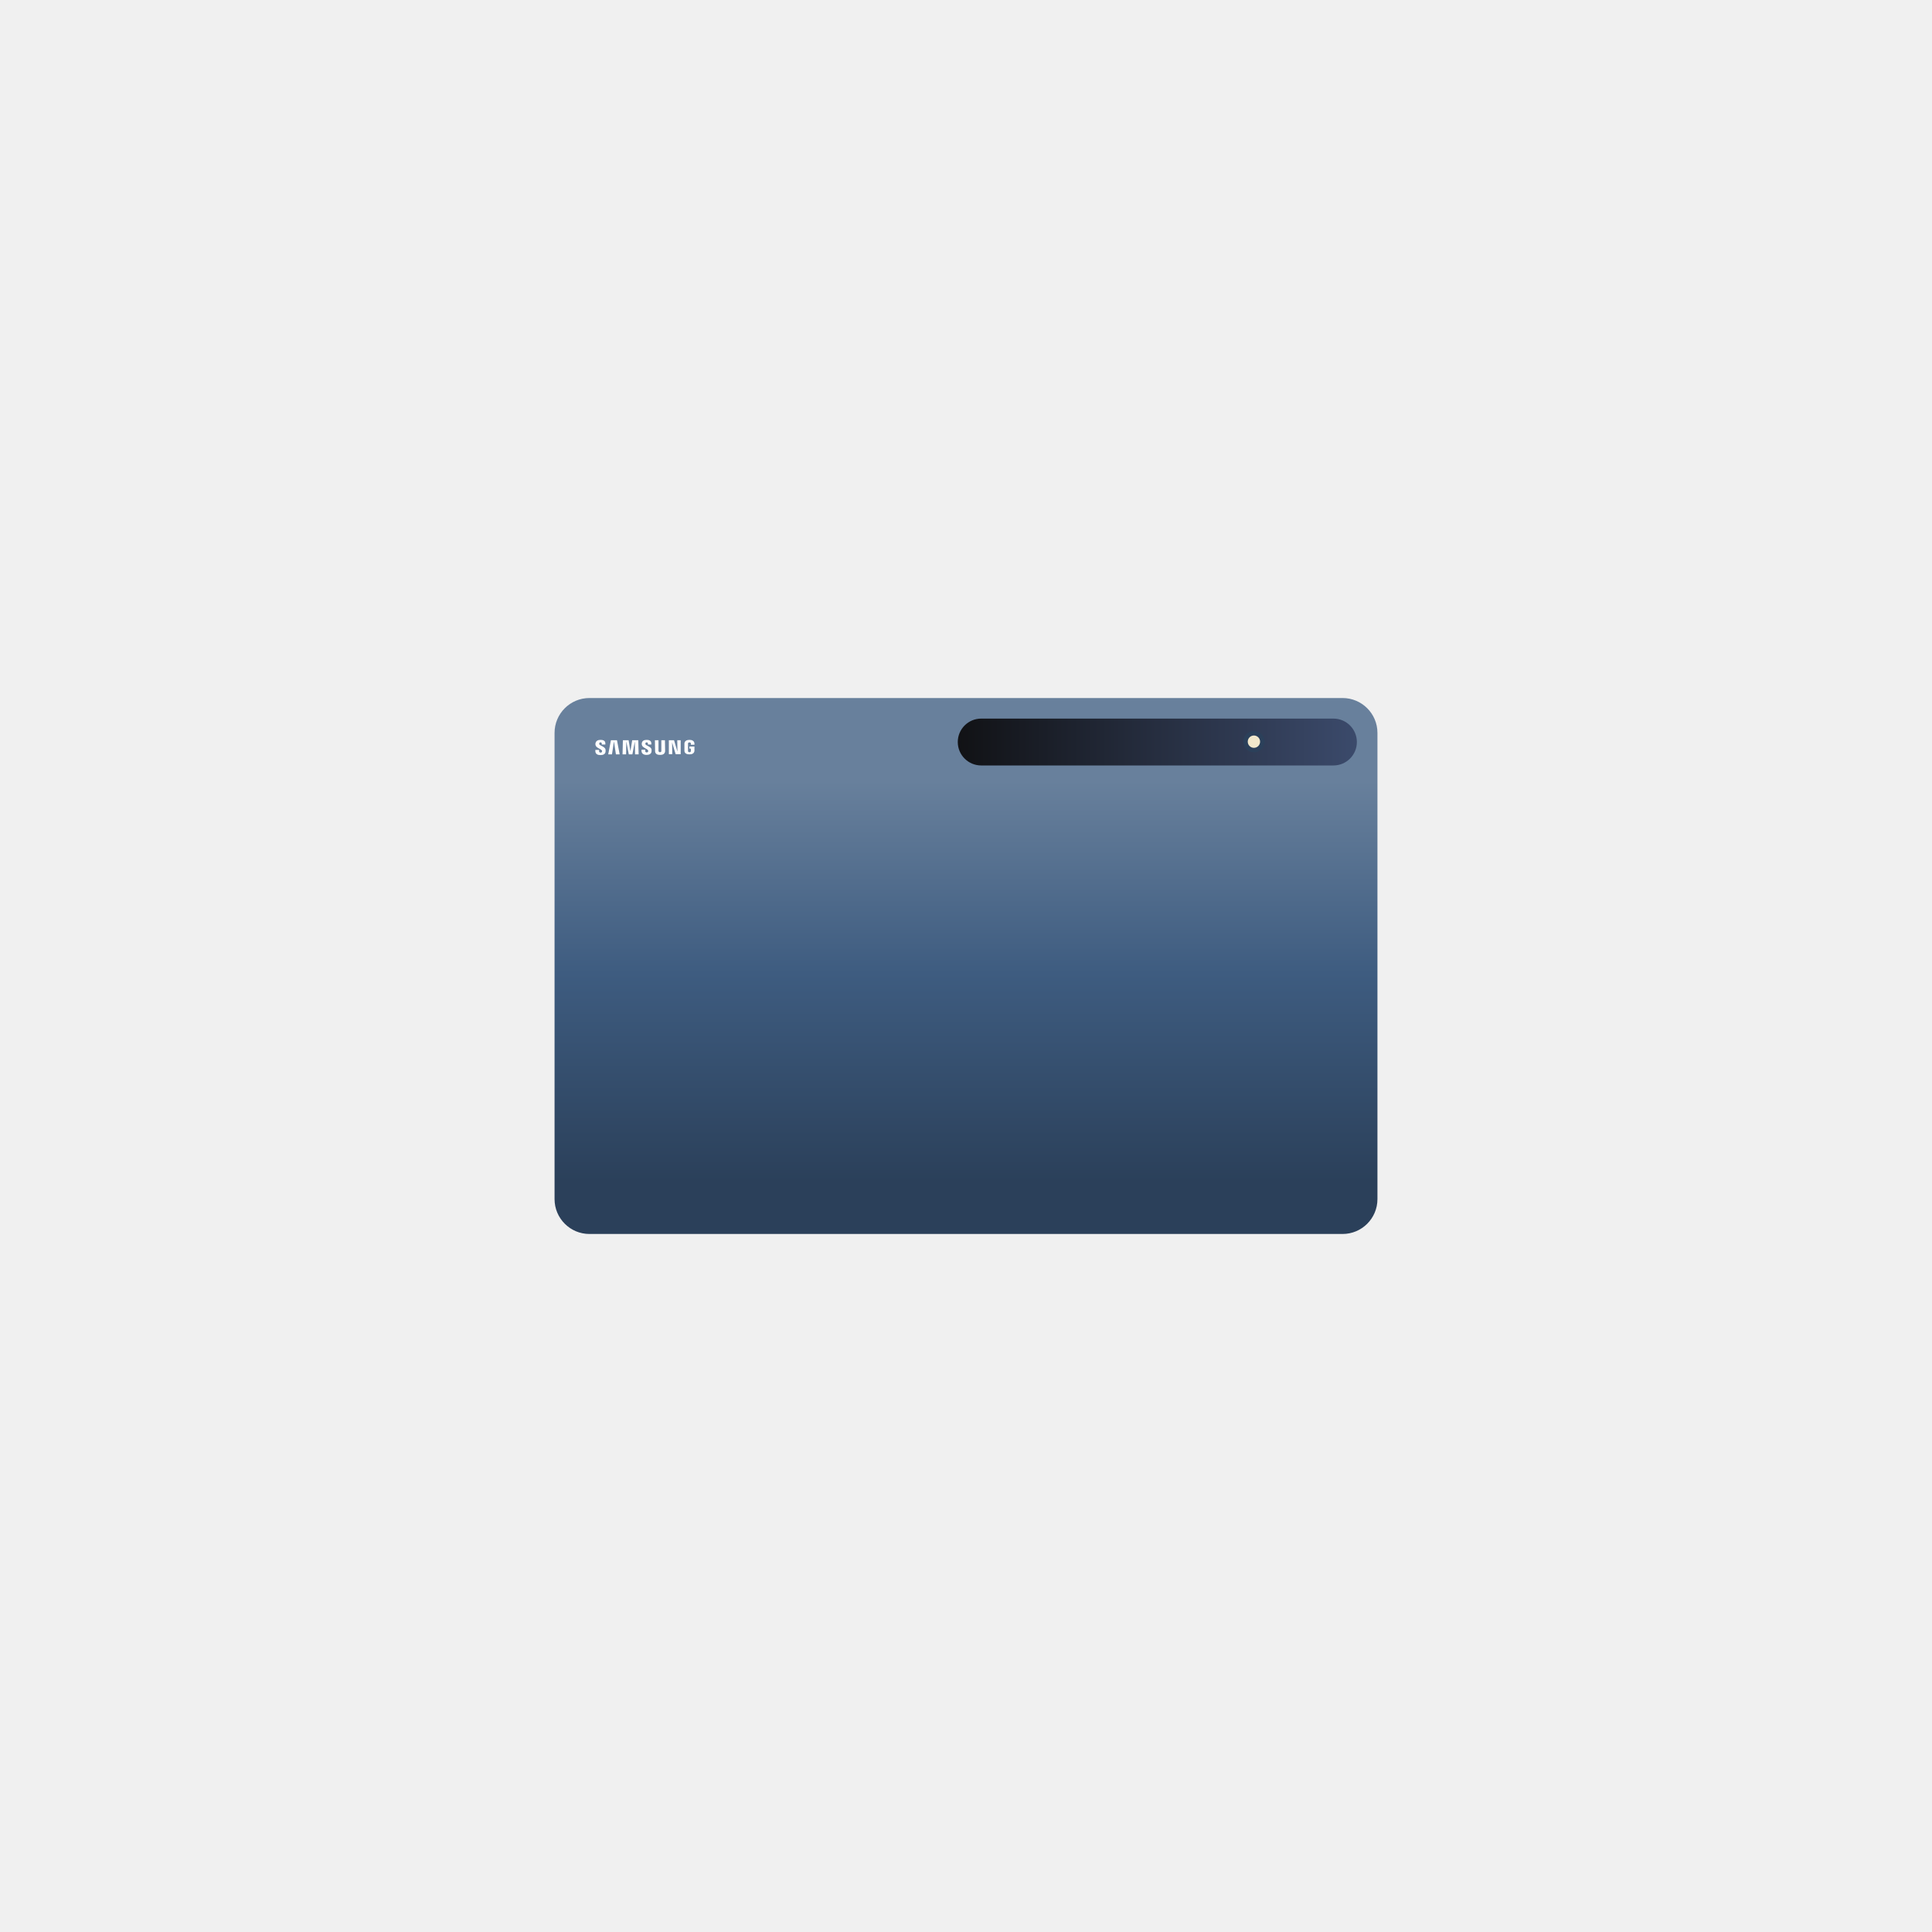
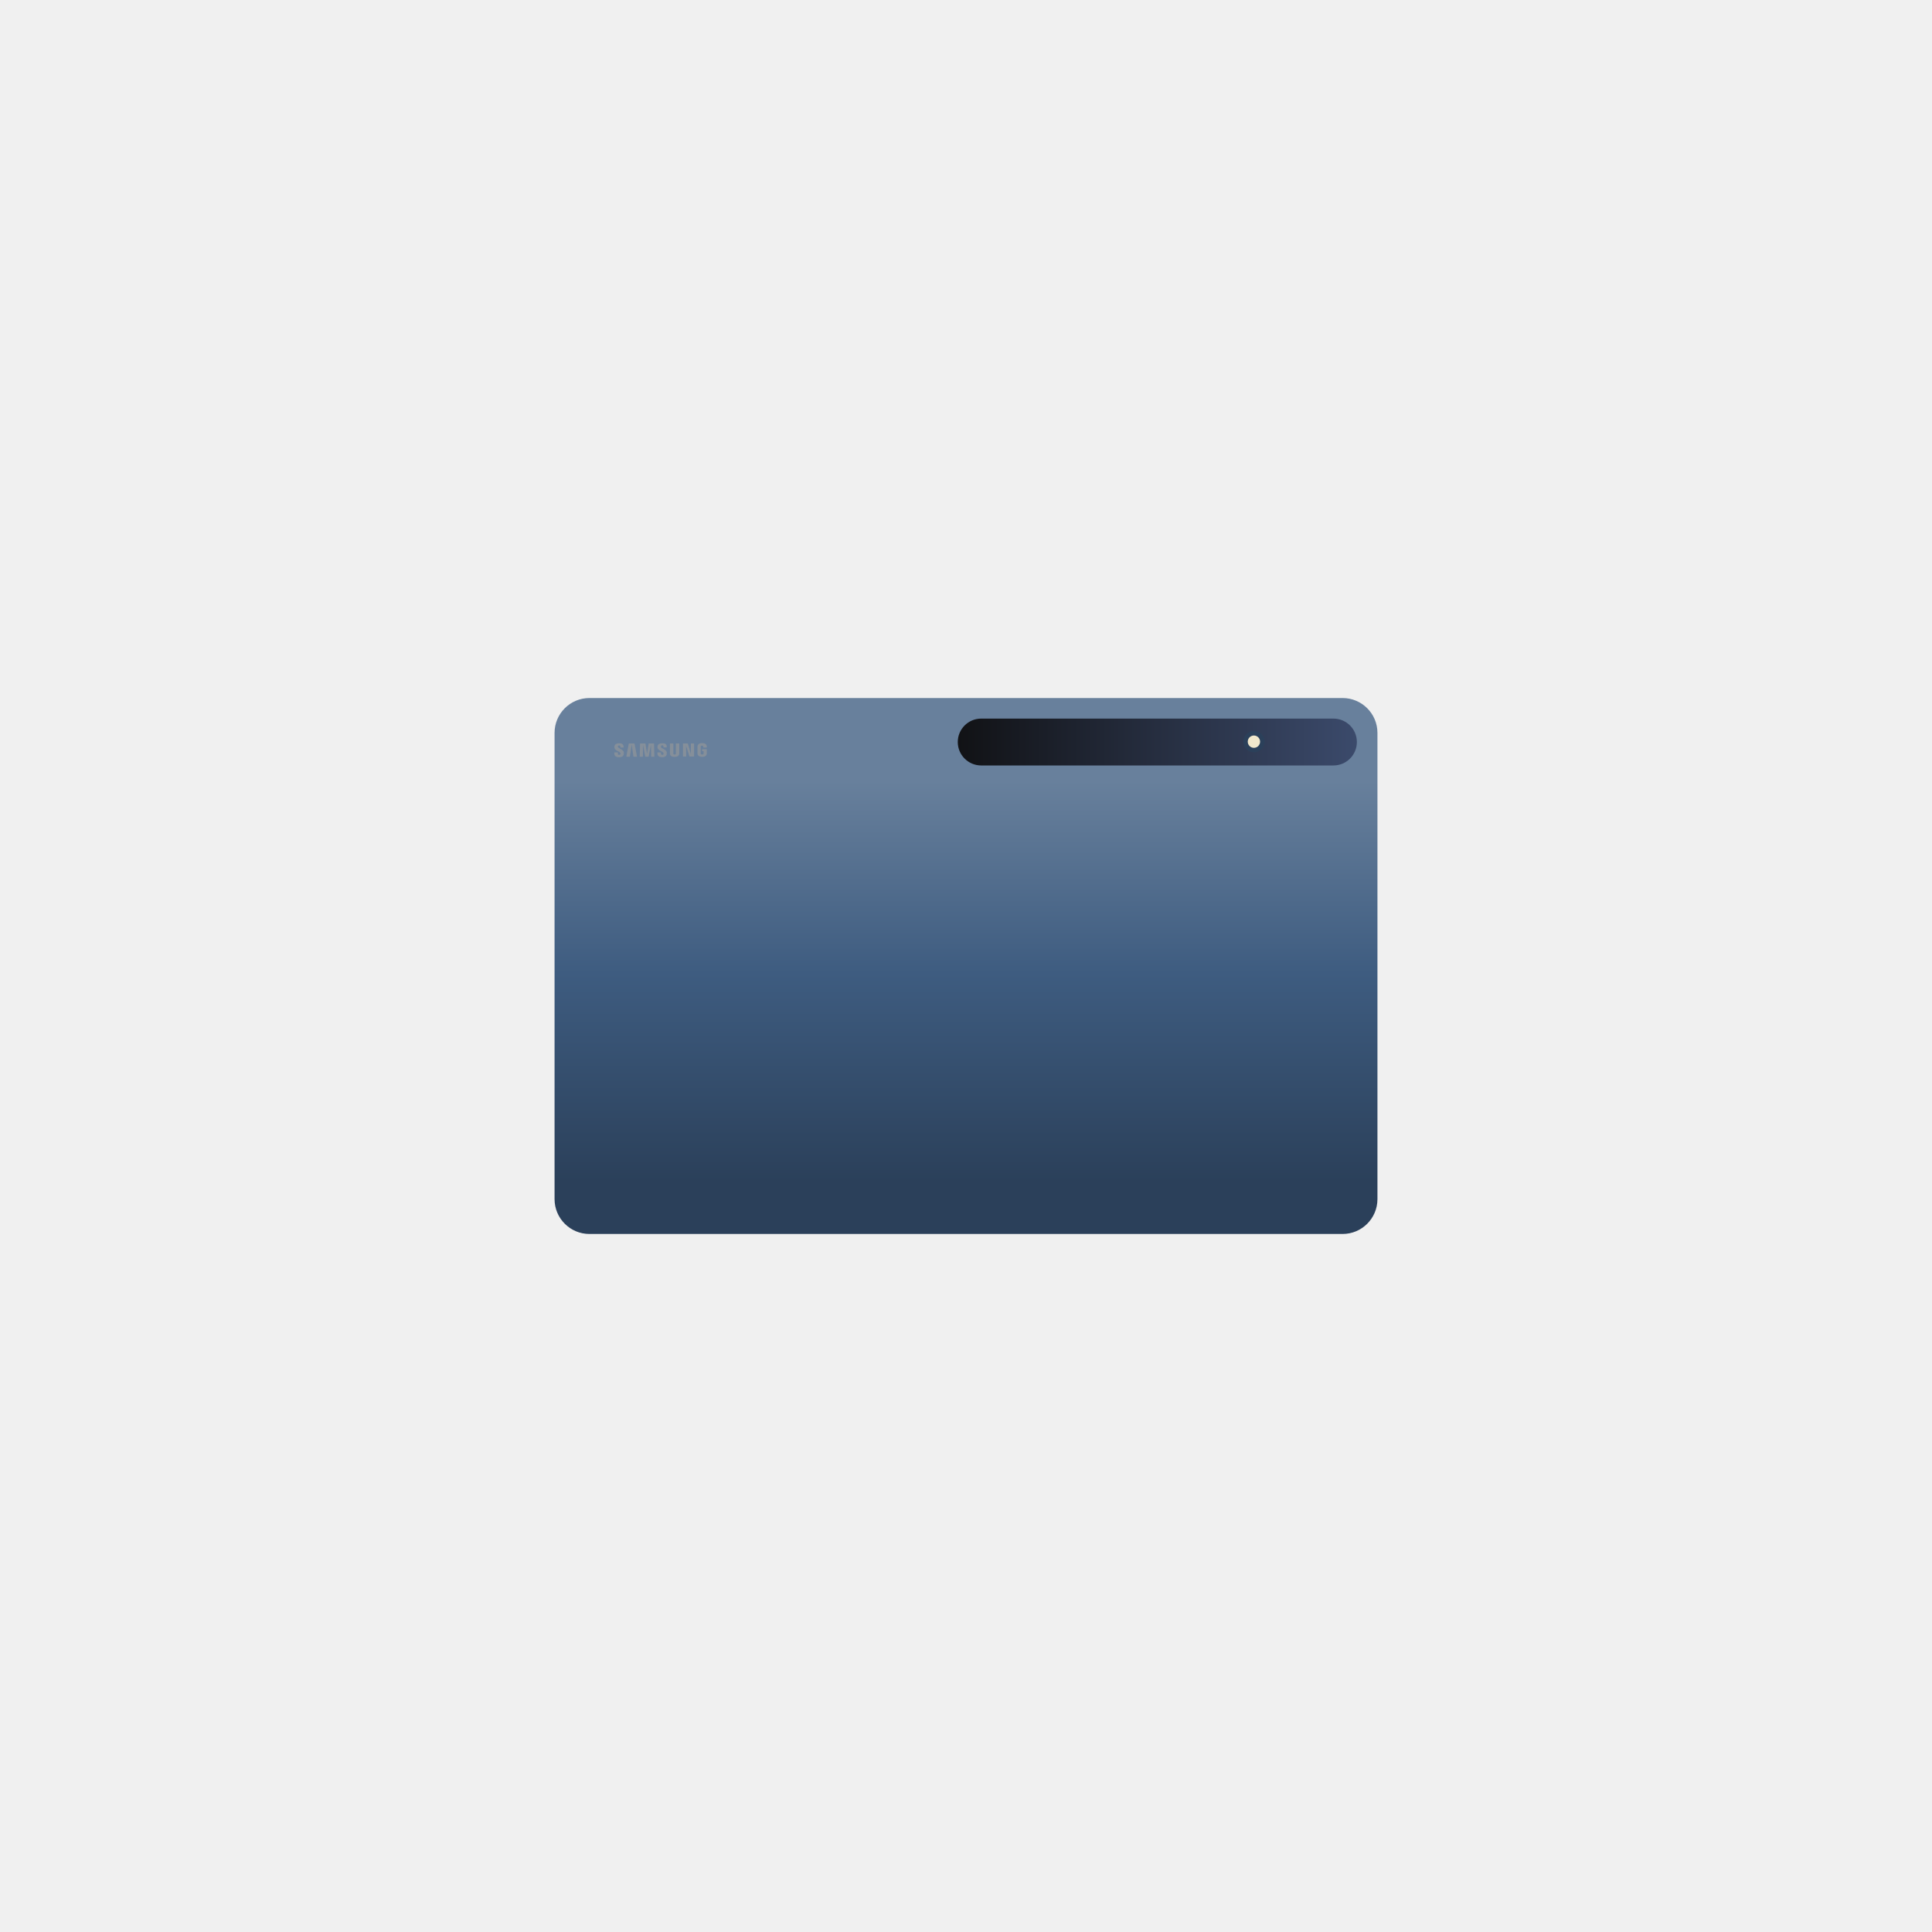
<svg xmlns="http://www.w3.org/2000/svg" width="108" height="108" viewBox="0 0 108 108">
  <defs>
    <linearGradient id="g1" gradientUnits="userSpaceOnUse" x1="54" y1="43.65" x2="54" y2="66.03">
      <stop offset="0" stop-color="#68809c" />
      <stop offset="0.48" stop-color="#3e5c80" />
      <stop offset="1" stop-color="#2b405a" />
    </linearGradient>
    <clipPath id="c2">
      <path d="M32.95,39.02H75.05A1.95,1.95 0 0 1 77,40.97V67.03A1.95,1.95 0 0 1 75.05,68.98H32.95A1.95,1.95 0 0 1 31,67.03V40.97A1.95,1.95 0 0 1 32.95,39.02Z" />
    </clipPath>
    <linearGradient id="g3" gradientUnits="userSpaceOnUse" x1="75.85" y1="40.17" x2="53.54" y2="40.17">
      <stop offset="0" stop-color="#3b4a6b" />
      <stop offset="1" stop-color="#111215" />
    </linearGradient>
  </defs>
  <path d="M32.95,39.02H75.05A1.95,1.95 0 0 1 77,40.97V67.03A1.95,1.95 0 0 1 75.05,68.98H32.95A1.95,1.95 0 0 1 31,67.03V40.97A1.95,1.95 0 0 1 32.95,39.02Z" fill="url(#g1)" />
  <g clip-path="url(#c2)">
    <path d="M54.85,40.17H74.54A1.31,1.31 0 0 1 75.85,41.48V41.48A1.31,1.31 0 0 1 74.54,42.79H54.85A1.31,1.31 0 0 1 53.54,41.48V41.48A1.31,1.31 0 0 1 54.85,40.17Z" fill="url(#g3)" />
    <path d="M69.5,41.46A0.59,0.59 0 1 1 70.69,41.46A0.59,0.59 0 1 1 69.5,41.46Z" fill="#2b405a" />
    <path d="M69.75,41.46A0.34,0.34 0 1 1 70.44,41.46A0.34,0.34 0 1 1 69.75,41.46Z" fill="#f1e8cc" />
-     <path d="m 38.54,41.73 l 0,0.12 l 0.08,0 l 0,0.11 c 0,0.01 0,0.02 0,0.03 c 0,0.02 -0.02,0.06 -0.08,0.06 c -0.06,0 -0.08,-0.04 -0.08,-0.06 c 0,-0.01 0,-0.02 0,-0.03 l 0,-0.36 c 0,-0.01 0,-0.03 0,-0.04 c 0,-0.02 0.02,-0.06 0.08,-0.06 c 0.06,0 0.08,0.04 0.08,0.06 c 0,0.01 0,0.03 0,0.03 L 38.62,41.63 l 0.2,0 l 0,-0.03 c 0,0 0,-0.03 0,-0.05 C 38.8,41.41 38.68,41.36 38.54,41.36 c -0.14,0 -0.26,0.05 -0.28,0.19 c 0,0.01 0,0.04 0,0.05 l 0,0.33 c 0,0.01 0,0.03 0,0.05 c 0.01,0.14 0.14,0.19 0.28,0.19 c 0.14,0 0.26,-0.05 0.28,-0.19 c 0,-0.03 0,-0.04 0,-0.05 L 38.82,41.73 Z m -1.37,-0.35 l -0.2,0 l 0,0.58 c 0,0.01 0,0.02 0,0.03 c 0,0.02 -0.02,0.06 -0.08,0.06 c -0.05,0 -0.07,-0.04 -0.08,-0.06 c 0,-0.01 0,-0.02 0,-0.03 l 0,-0.58 l -0.2,0 L 36.62,41.95 c 0,0.01 0,0.04 0,0.05 c 0.01,0.15 0.13,0.2 0.28,0.2 c 0.15,0 0.26,-0.05 0.28,-0.2 c 0,-0.01 0,-0.04 0,-0.05 z m -1.83,0 l -0.1,0.62 l -0.1,-0.62 l -0.32,0 l -0.02,0.79 l 0.2,0 l 0.01,-0.73 l 0.14,0.73 l 0.2,0 l 0.14,-0.73 l 0.01,0.73 l 0.2,0 l -0.02,-0.79 z m -1.19,0 l -0.15,0.79 l 0.21,0 l 0.11,-0.73 l 0.11,0.73 l 0.21,0 l -0.15,-0.79 z m 3.72,0.64 l -0.19,-0.64 l -0.29,0 l 0,0.78 l 0.19,0 l -0.01,-0.66 l 0.2,0.66 l 0.28,0 l 0,-0.78 l -0.19,0 z m -1.79,-0.43 c 0,-0.02 0,-0.03 0,-0.04 c 0.01,-0.03 0.02,-0.05 0.07,-0.05 c 0.05,0 0.07,0.03 0.07,0.07 l 0,0.05 l 0.19,0 l 0,-0.06 c 0,-0.17 -0.15,-0.2 -0.26,-0.2 c -0.14,0 -0.25,0.05 -0.27,0.17 c -0.01,0.03 -0.01,0.07 0,0.11 c 0.03,0.16 0.31,0.21 0.35,0.31 c 0.01,0.02 0.01,0.04 0,0.06 c -0.01,0.03 -0.02,0.05 -0.08,0.05 c -0.05,0 -0.08,-0.03 -0.08,-0.07 l -6.08E-05,-0.08 l -0.21,0 l 0,0.06 c 0,0.17 0.14,0.23 0.28,0.23 c 0.14,0 0.26,-0.05 0.28,-0.18 c 0.01,-0.07 0,-0.11 0,-0.13 c -0.03,-0.16 -0.33,-0.21 -0.35,-0.3 m -2.57,0 c 0,-0.02 0,-0.03 0,-0.04 c 0.01,-0.03 0.02,-0.05 0.07,-0.05 c 0.05,0 0.07,0.03 0.07,0.07 l 0,0.05 l 0.2,0 l 0,-0.06 c 0,-0.17 -0.15,-0.2 -0.27,-0.2 c -0.14,0 -0.25,0.05 -0.28,0.18 c -0.01,0.04 -0.01,0.07 0,0.11 c 0.03,0.16 0.31,0.21 0.36,0.31 c 0.01,0.02 0.01,0.04 0,0.06 c -0.01,0.03 -0.02,0.05 -0.08,0.05 c -0.05,0 -0.08,-0.03 -0.08,-0.07 l 0,-0.08 l -0.21,0 l 0,0.06 c 0,0.18 0.14,0.23 0.29,0.23 c 0.14,0 0.26,-0.05 0.28,-0.18 c 0.01,-0.07 0,-0.11 0,-0.13 c -0.03,-0.17 -0.33,-0.21 -0.36,-0.31" fill="#ffffff" />
+     <path d="m 39.25,41.88 l 0,0.11 l 0.08,0 l 0,0.11 c 0,0.01 0,0.02 0,0.03 c 0,0.02 -0.02,0.05 -0.08,0.05 c -0.05,0 -0.07,-0.03 -0.08,-0.05 c 0,-0.01 0,-0.02 0,-0.03 l 0,-0.34 c 0,-0.01 0,-0.02 0,-0.03 c 0,-0.02 0.02,-0.05 0.07,-0.05 c 0.06,0 0.07,0.04 0.07,0.05 c 0,0.01 0,0.03 0,0.03 L 39.32,41.79 l 0.19,0 l 0,-0.02 c 0,0 0,-0.03 0,-0.05 C 39.49,41.58 39.38,41.54 39.25,41.54 c -0.13,0 -0.24,0.04 -0.26,0.18 c 0,0.01 0,0.04 0,0.05 l 0,0.31 c 0,0.01 0,0.02 0,0.05 c 0.01,0.13 0.13,0.18 0.26,0.18 c 0.13,0 0.25,-0.05 0.26,-0.18 c 0,-0.02 0,-0.04 0,-0.05 L 39.51,41.88 Z m -1.28,-0.32 l -0.19,0 l 0,0.54 c 0,0.01 0,0.02 0,0.03 c 0,0.02 -0.02,0.05 -0.07,0.05 c -0.05,0 -0.07,-0.04 -0.07,-0.05 c 0,-0.01 0,-0.02 0,-0.03 l 0,-0.54 l -0.19,0 L 37.45,42.08 c 0,0.01 0,0.04 0,0.05 c 0.01,0.14 0.12,0.18 0.26,0.18 c 0.14,0 0.24,-0.04 0.26,-0.18 c 0,-0.01 0,-0.04 0,-0.05 z m -1.71,0 l -0.09,0.58 l -0.09,-0.58 l -0.3,0 l -0.02,0.74 l 0.18,0 l 0,-0.68 l 0.13,0.68 l 0.19,0 l 0.13,-0.68 l 0.01,0.68 l 0.18,0 l -0.02,-0.74 z m -1.11,0 l -0.14,0.74 l 0.2,0 l 0.1,-0.68 l 0.1,0.68 l 0.2,0 l -0.14,-0.74 z m 3.47,0.59 l -0.17,-0.59 l -0.27,0 l 0,0.73 l 0.18,0 l -0.01,-0.61 l 0.19,0.61 l 0.26,0 l 0,-0.73 l -0.18,0 z m -1.67,-0.4 c 0,-0.01 0,-0.03 0,-0.04 c 0.01,-0.02 0.02,-0.05 0.07,-0.05 c 0.04,0 0.07,0.03 0.07,0.07 l 0,0.05 l 0.18,0 l 0,-0.05 c 0,-0.16 -0.14,-0.18 -0.25,-0.18 c -0.13,0 -0.24,0.04 -0.26,0.16 c -0.01,0.03 -0.01,0.06 0,0.1 c 0.03,0.15 0.29,0.19 0.33,0.29 c 0.01,0.02 0,0.04 0,0.05 c -0.01,0.02 -0.02,0.05 -0.07,0.05 c -0.05,0 -0.07,-0.03 -0.07,-0.07 l -5.67E-05,-0.07 l -0.2,0 l 0,0.06 c 0,0.16 0.13,0.21 0.26,0.21 c 0.13,0 0.24,-0.04 0.26,-0.17 c 0.01,-0.06 0,-0.1 0,-0.12 c -0.03,-0.15 -0.31,-0.2 -0.33,-0.28 m -2.4,0 c 0,-0.01 0,-0.03 0,-0.04 c 0.01,-0.02 0.02,-0.05 0.07,-0.05 c 0.04,0 0.07,0.03 0.07,0.07 l 0,0.05 l 0.18,0 l 0,-0.05 c 0,-0.16 -0.14,-0.19 -0.25,-0.19 c -0.13,0 -0.24,0.04 -0.26,0.16 c -0.01,0.03 -0.01,0.06 0,0.1 c 0.03,0.15 0.29,0.19 0.33,0.29 c 0.01,0.02 0,0.04 0,0.05 c -0.01,0.02 -0.02,0.05 -0.07,0.05 c -0.05,0 -0.07,-0.03 -0.07,-0.07 l 0,-0.07 l -0.2,0 l 0,0.06 c 0,0.16 0.13,0.21 0.27,0.21 c 0.13,0 0.24,-0.05 0.26,-0.17 c 0.01,-0.06 0,-0.1 0,-0.12 c -0.03,-0.15 -0.31,-0.2 -0.33,-0.29" fill="#858f9a" />
  </g>
</svg>
